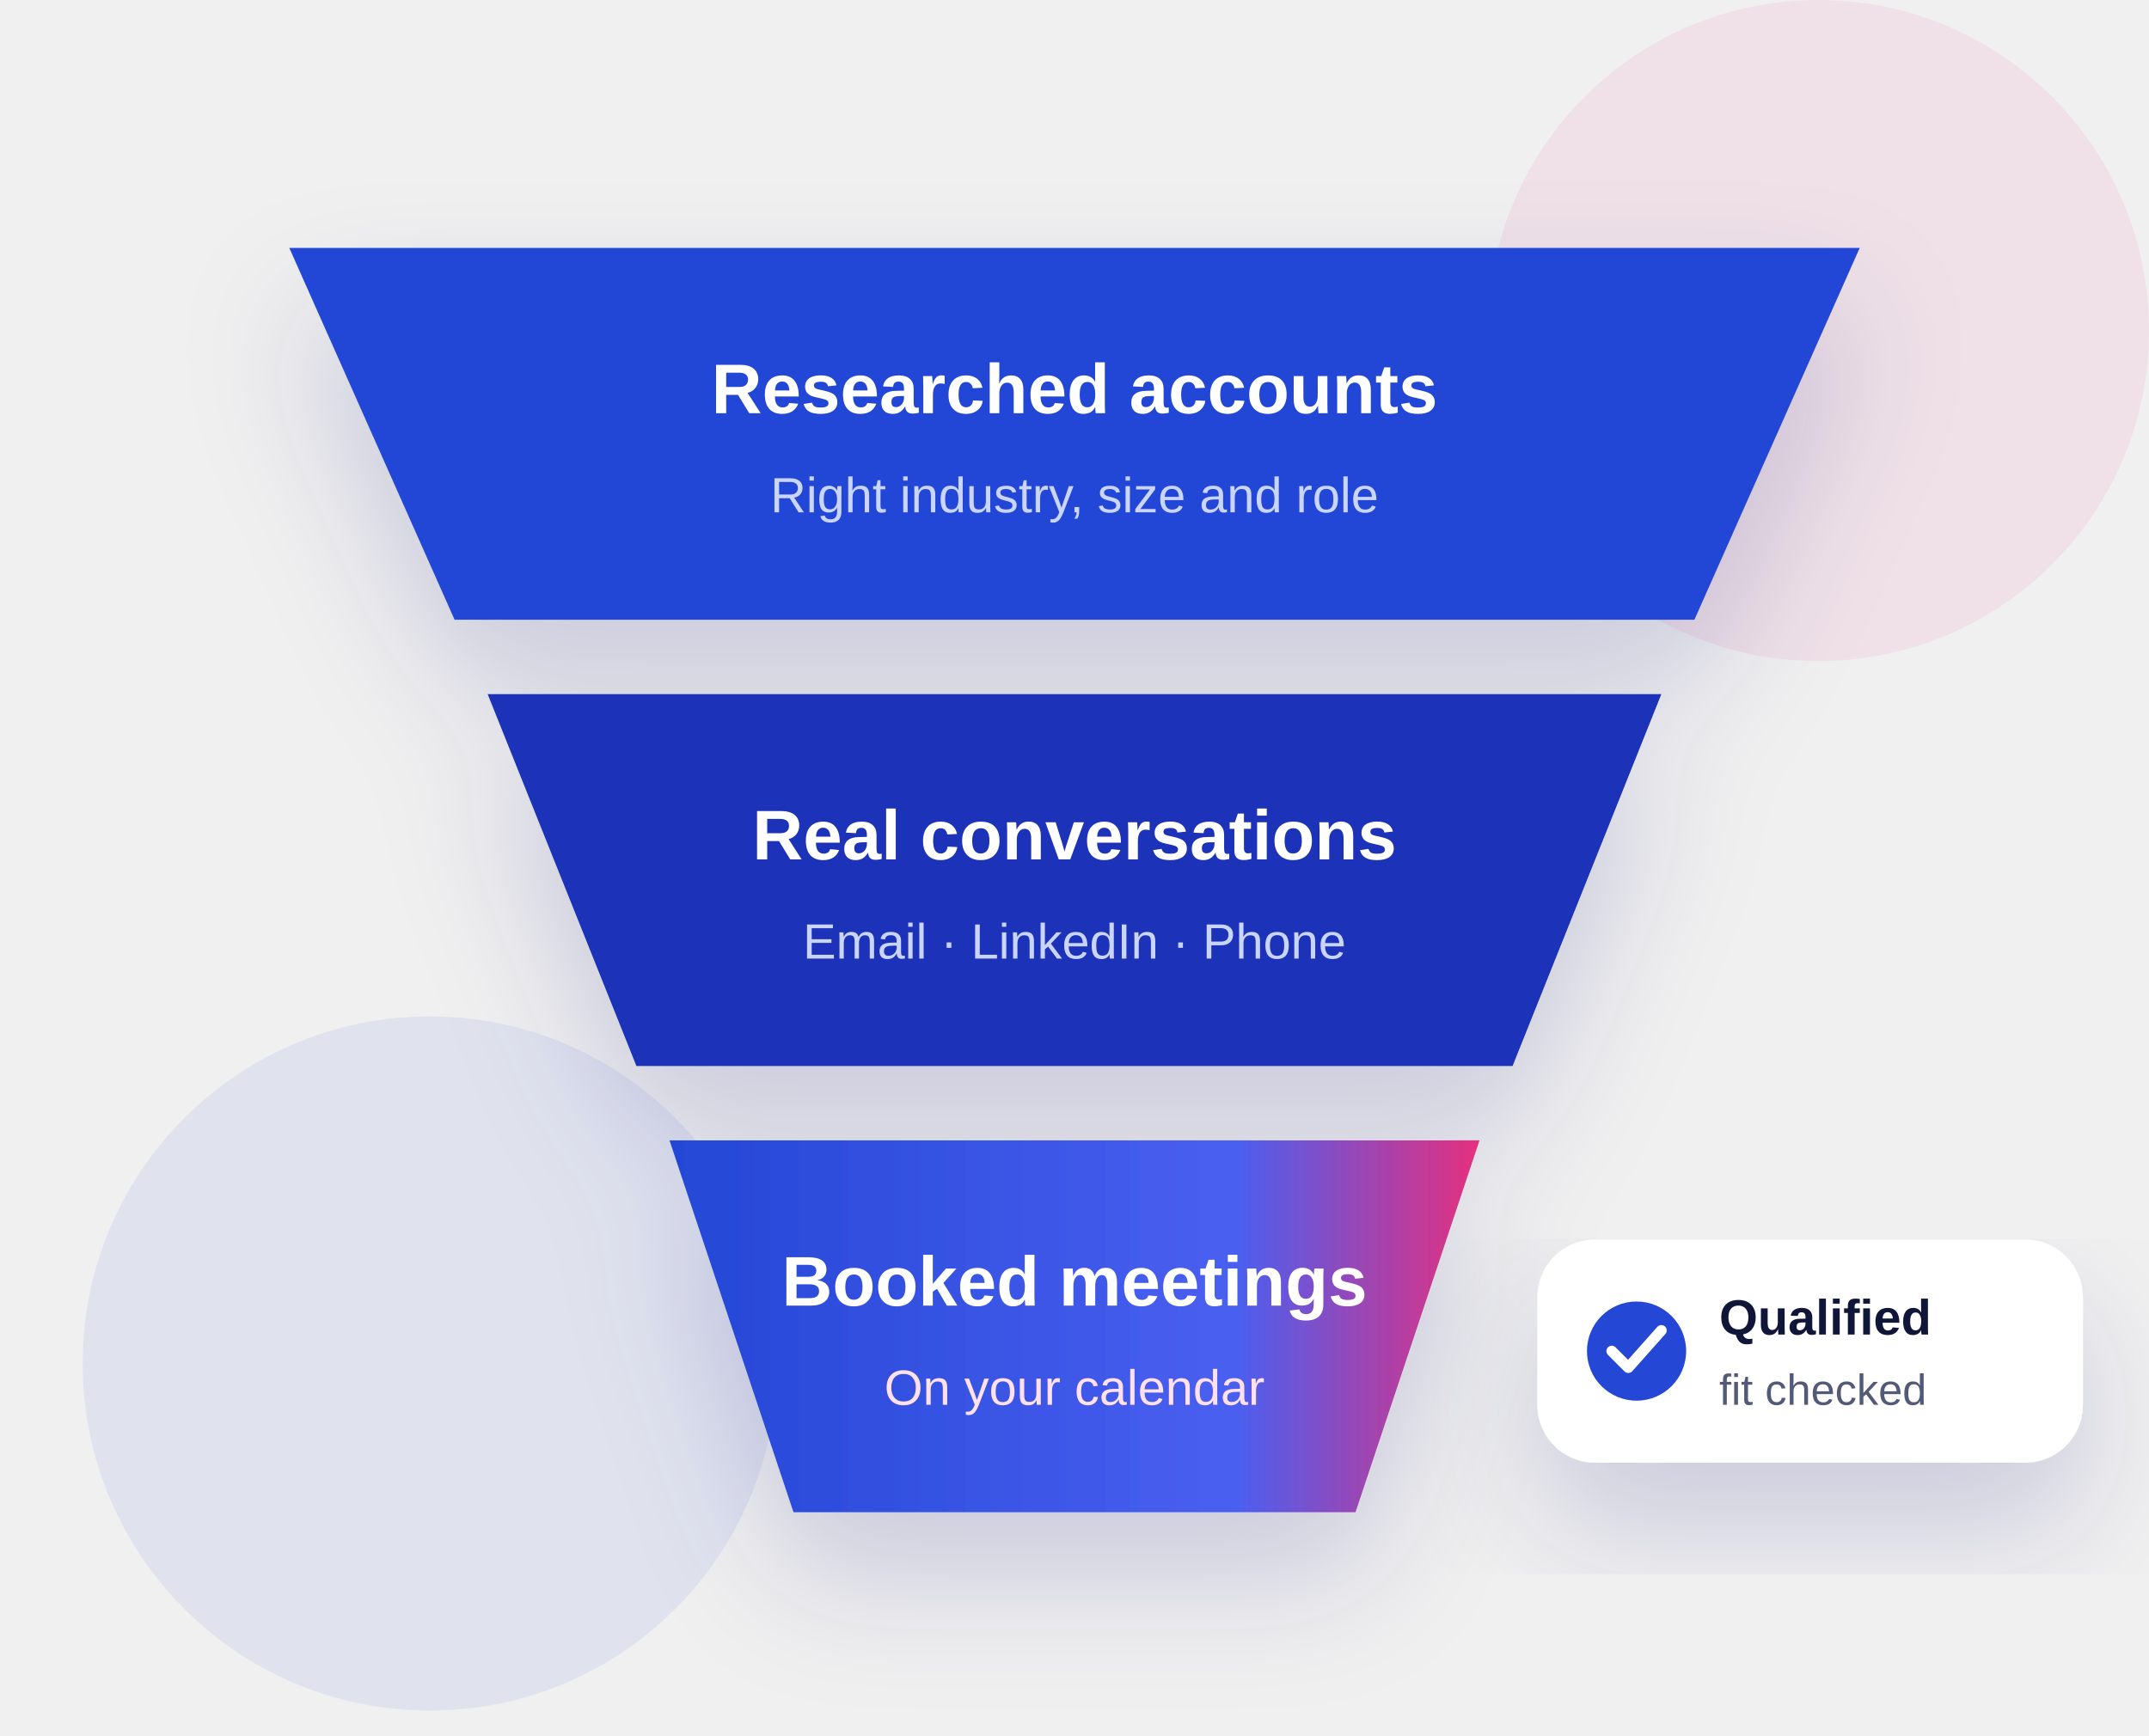
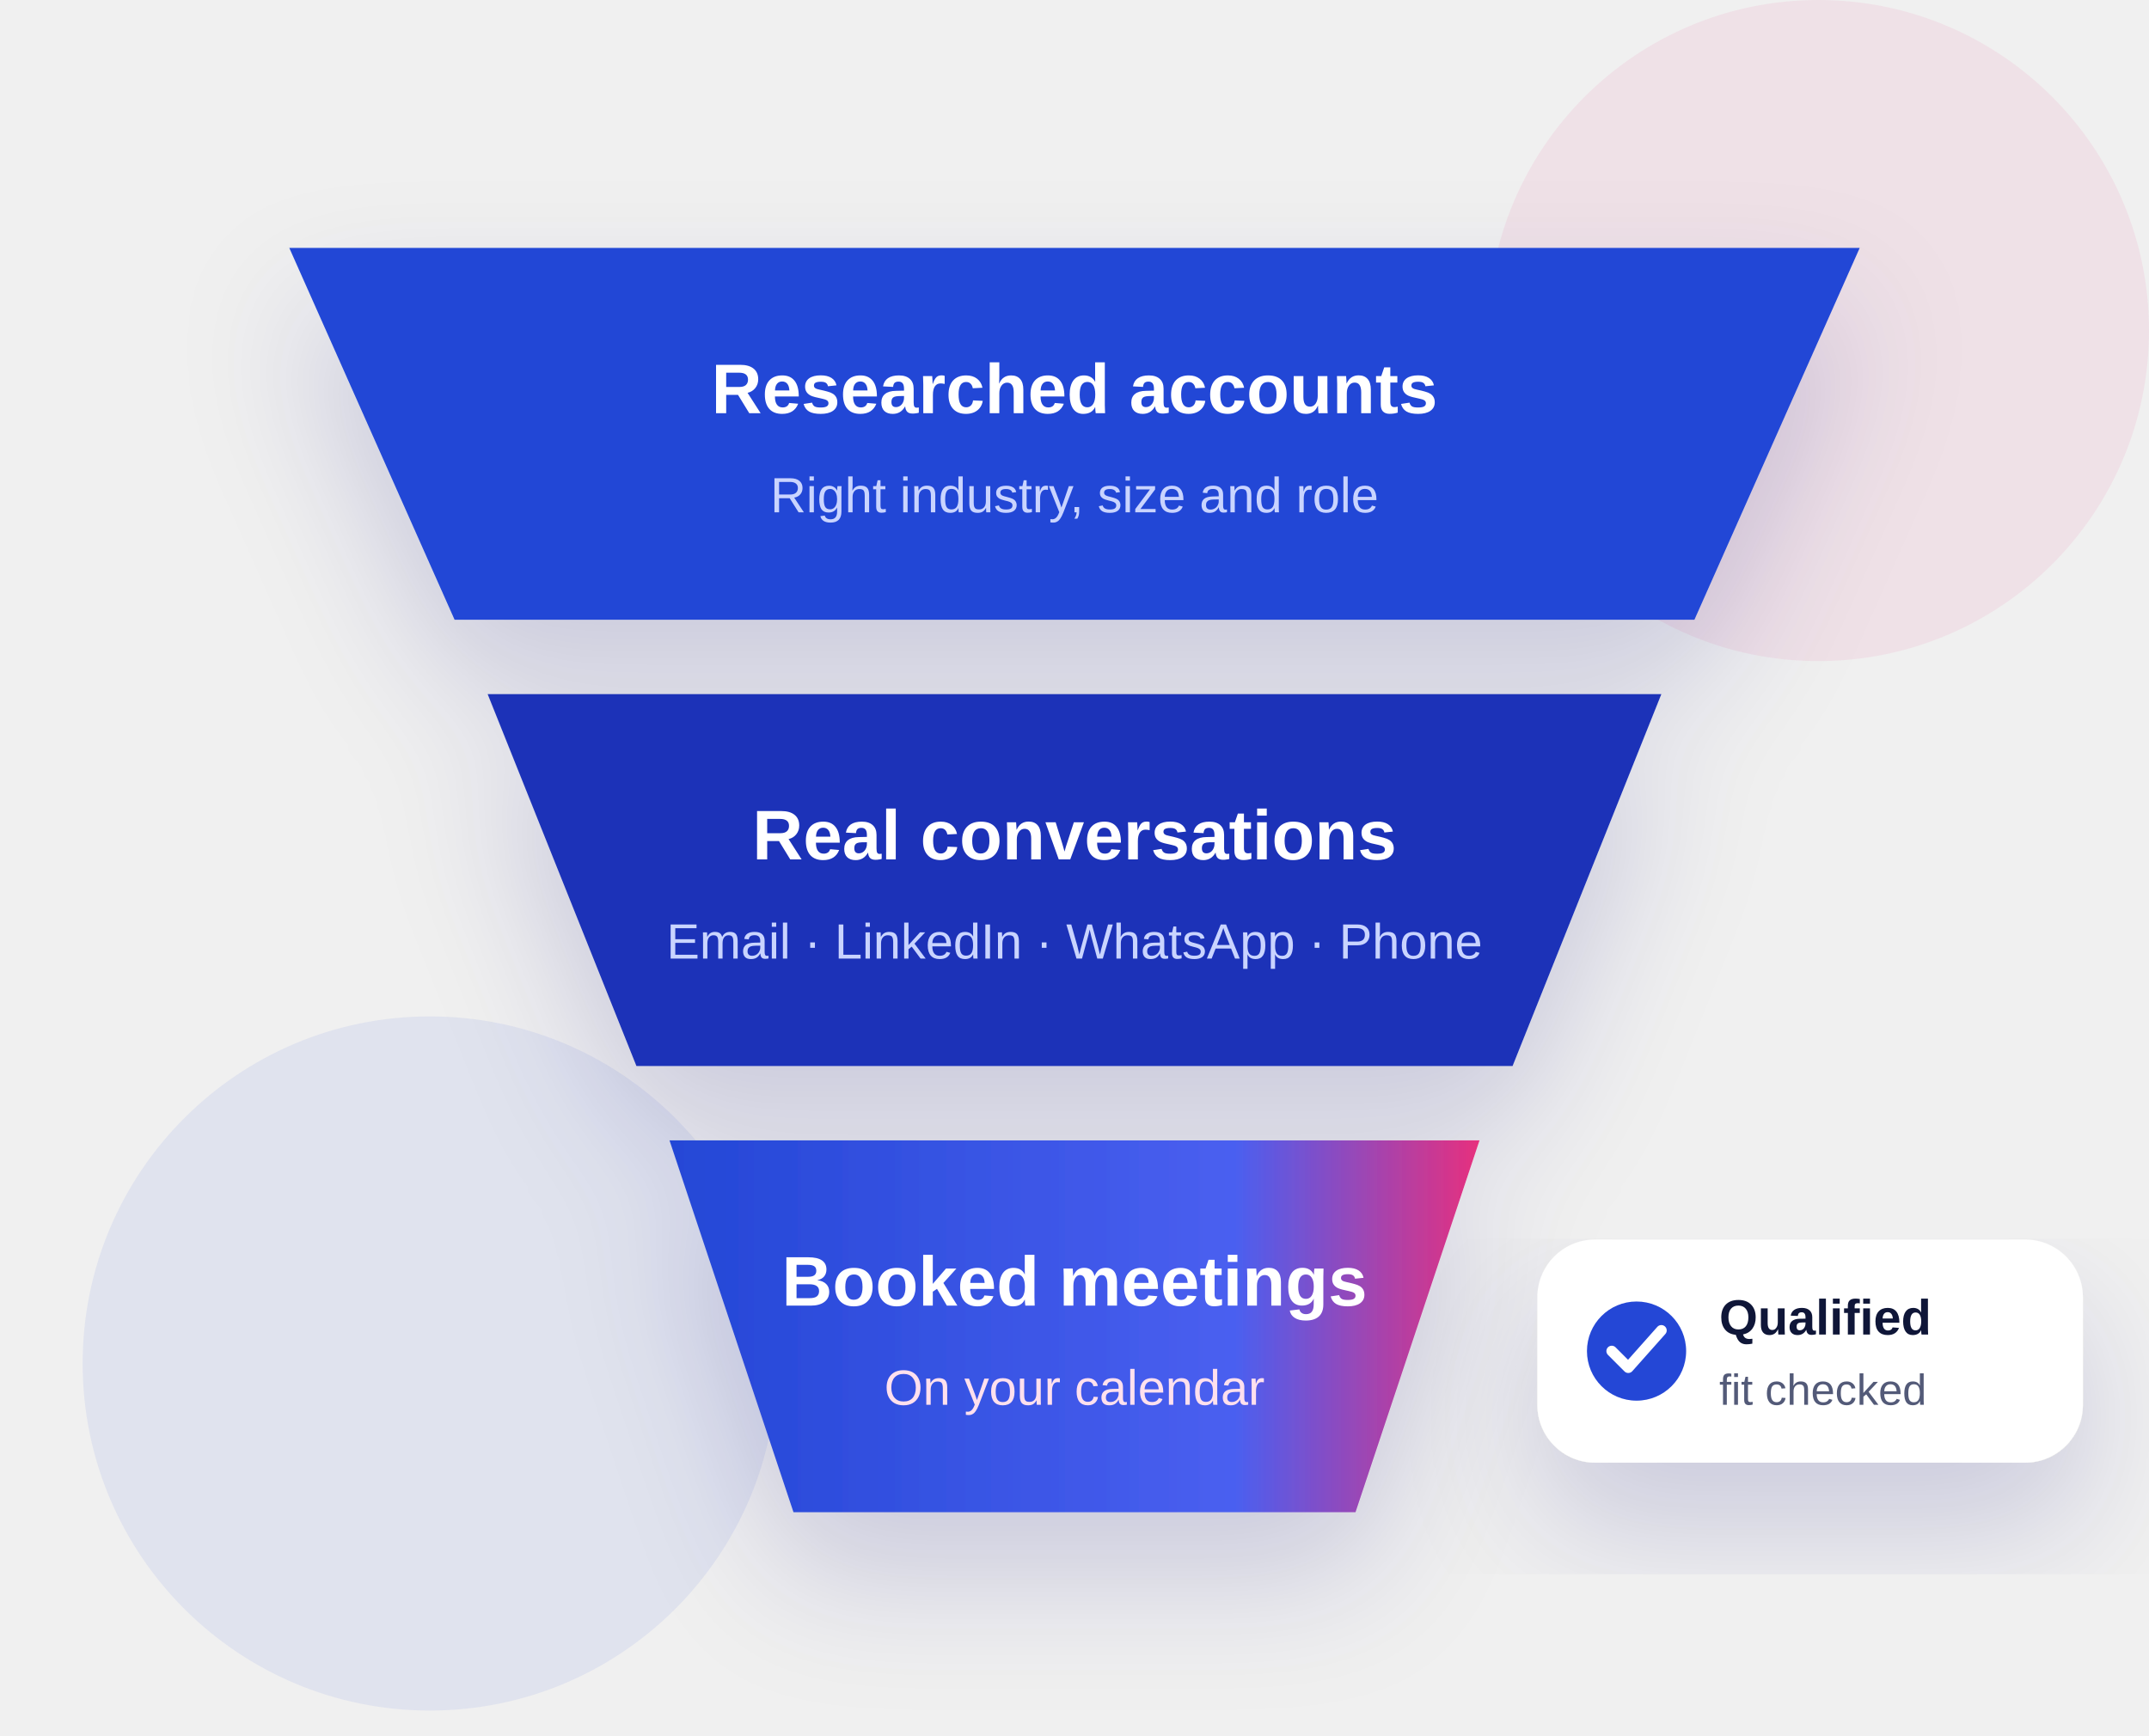
<svg xmlns="http://www.w3.org/2000/svg" viewBox="0 0 520 420">
  <defs>
    <linearGradient id="g1" x1="0" y1="0" x2="1" y2="1">
      <stop offset="0" stop-color="#2447d6" />
      <stop offset="1" stop-color="#0f1c72" />
    </linearGradient>
    <linearGradient id="g2" x1="0" y1="0" x2="1" y2="0">
      <stop offset="0" stop-color="#2447d6" />
      <stop offset=".7" stop-color="#4a5ff0" />
      <stop offset="1" stop-color="#e5307f" />
    </linearGradient>
    <filter id="sh" x="-30%" y="-30%" width="160%" height="180%">
      <feDropShadow dx="0" dy="16" stdDeviation="16" flood-color="#0f1c72" flood-opacity=".16" />
    </filter>
  </defs>
  <style>text{font-family:"Segoe UI",Manrope,Arial,sans-serif}.f1{animation:fl 6s ease-in-out infinite}.f2{animation:fl 7s ease-in-out -2s infinite}.f3{animation:fl 8s ease-in-out -4s infinite}@keyframes fl{0%,100%{transform:translateY(0)}50%{transform:translateY(-10px)}}.bar{transform-box:fill-box;transform-origin:50% 100%;animation:gr 1.6s cubic-bezier(.2,.8,.2,1) both}@keyframes gr{from{transform:scaleY(.25)}}.pl{transform-box:fill-box;transform-origin:center;animation:pu 2.2s ease-out infinite}@keyframes pu{0%{transform:scale(1);opacity:.7}100%{transform:scale(3);opacity:0}}.dash{stroke-dasharray:6 8;animation:da 1.2s linear infinite}@keyframes da{to{stroke-dashoffset:-28}}.spin{transform-box:view-box;transform-origin:260px 210px;animation:sp 40s linear infinite}@keyframes sp{to{transform:rotate(360deg)}}.drop{animation:dr 3s ease-in infinite}@keyframes dr{0%{transform:translateY(0);opacity:0}15%{opacity:1}85%{opacity:1}100%{transform:translateY(250px);opacity:0}}@media (prefers-reduced-motion:reduce){*{animation:none!important}}</style>
  <circle cx="440" cy="80" r="80" fill="#e5307f" opacity=".08" />
  <circle cx="104" cy="330" r="84" fill="#2447d6" opacity=".08" />
  <g filter="url(#sh)">
    <path d="M70 60h380l-40 90H110z" fill="#2447d6" />
    <path d="M118 168h284l-36 90H154z" fill="#1a33b8" />
    <path d="M162 276h196l-30 90H192z" fill="url(#g2)" />
  </g>
  <text x="260" y="100" text-anchor="middle" font-size="17" font-weight="700" fill="#fff">Researched accounts</text>
  <text x="260" y="124" text-anchor="middle" font-size="12" fill="#c9d4ff">Right industry, size and role</text>
  <text x="260" y="208" text-anchor="middle" font-size="17" font-weight="700" fill="#fff">Real conversations</text>
-   <text x="260" y="232" text-anchor="middle" font-size="12" fill="#c9d4ff">Email · LinkedIn · Phone</text>
+   <text x="260" y="232" text-anchor="middle" font-size="12" fill="#c9d4ff">Email · LinkedIn · WhatsApp · Phone</text>
  <text x="260" y="316" text-anchor="middle" font-size="17" font-weight="700" fill="#fff">Booked meetings</text>
  <text x="260" y="340" text-anchor="middle" font-size="12" fill="#ffe0ee">On your calendar</text>
  <g class="f2">
    <g filter="url(#sh)">
      <rect x="372" y="300" width="132" height="54" rx="14" fill="#fff" />
    </g>
    <circle cx="396" cy="327" r="12" fill="#2447d6" />
    <path d="M390 327l4 4 8-9" fill="none" stroke="#fff" stroke-width="2.6" stroke-linecap="round" stroke-linejoin="round" />
    <text x="416" y="323" font-size="12" font-weight="700" fill="#0f1638">Qualified</text>
    <text x="416" y="340" font-size="10.5" fill="#535a78">fit checked</text>
  </g>
</svg>
